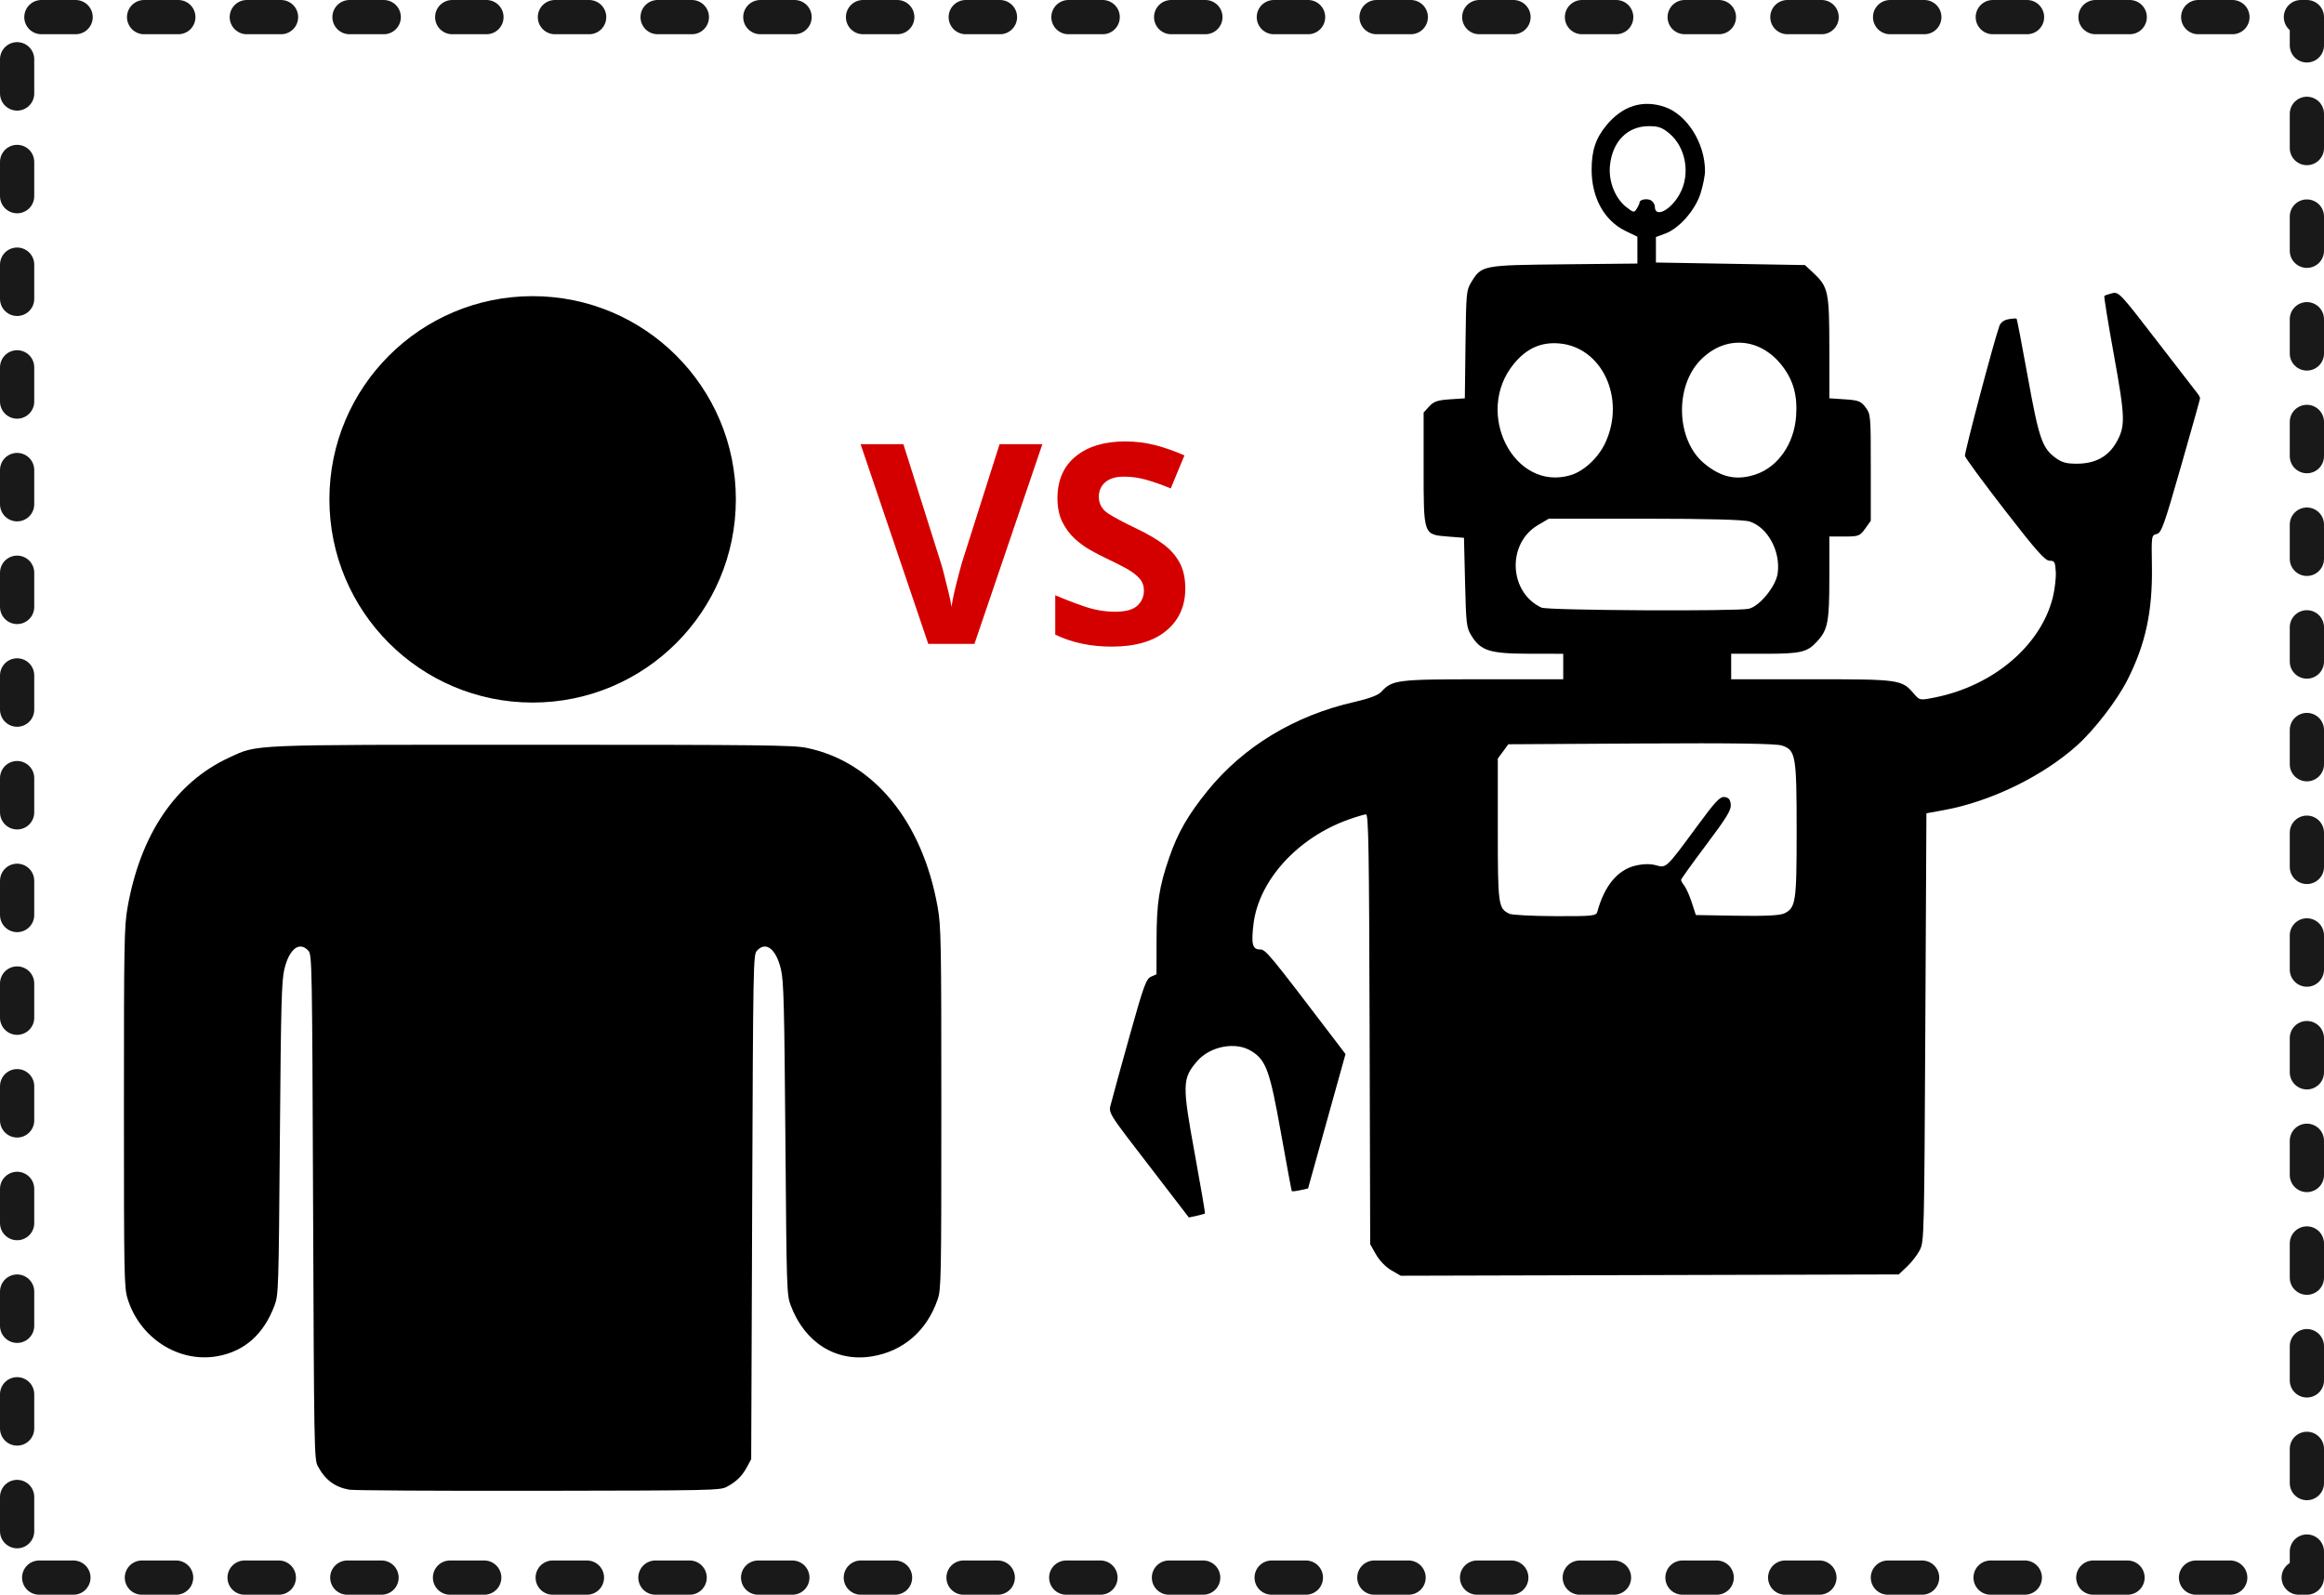
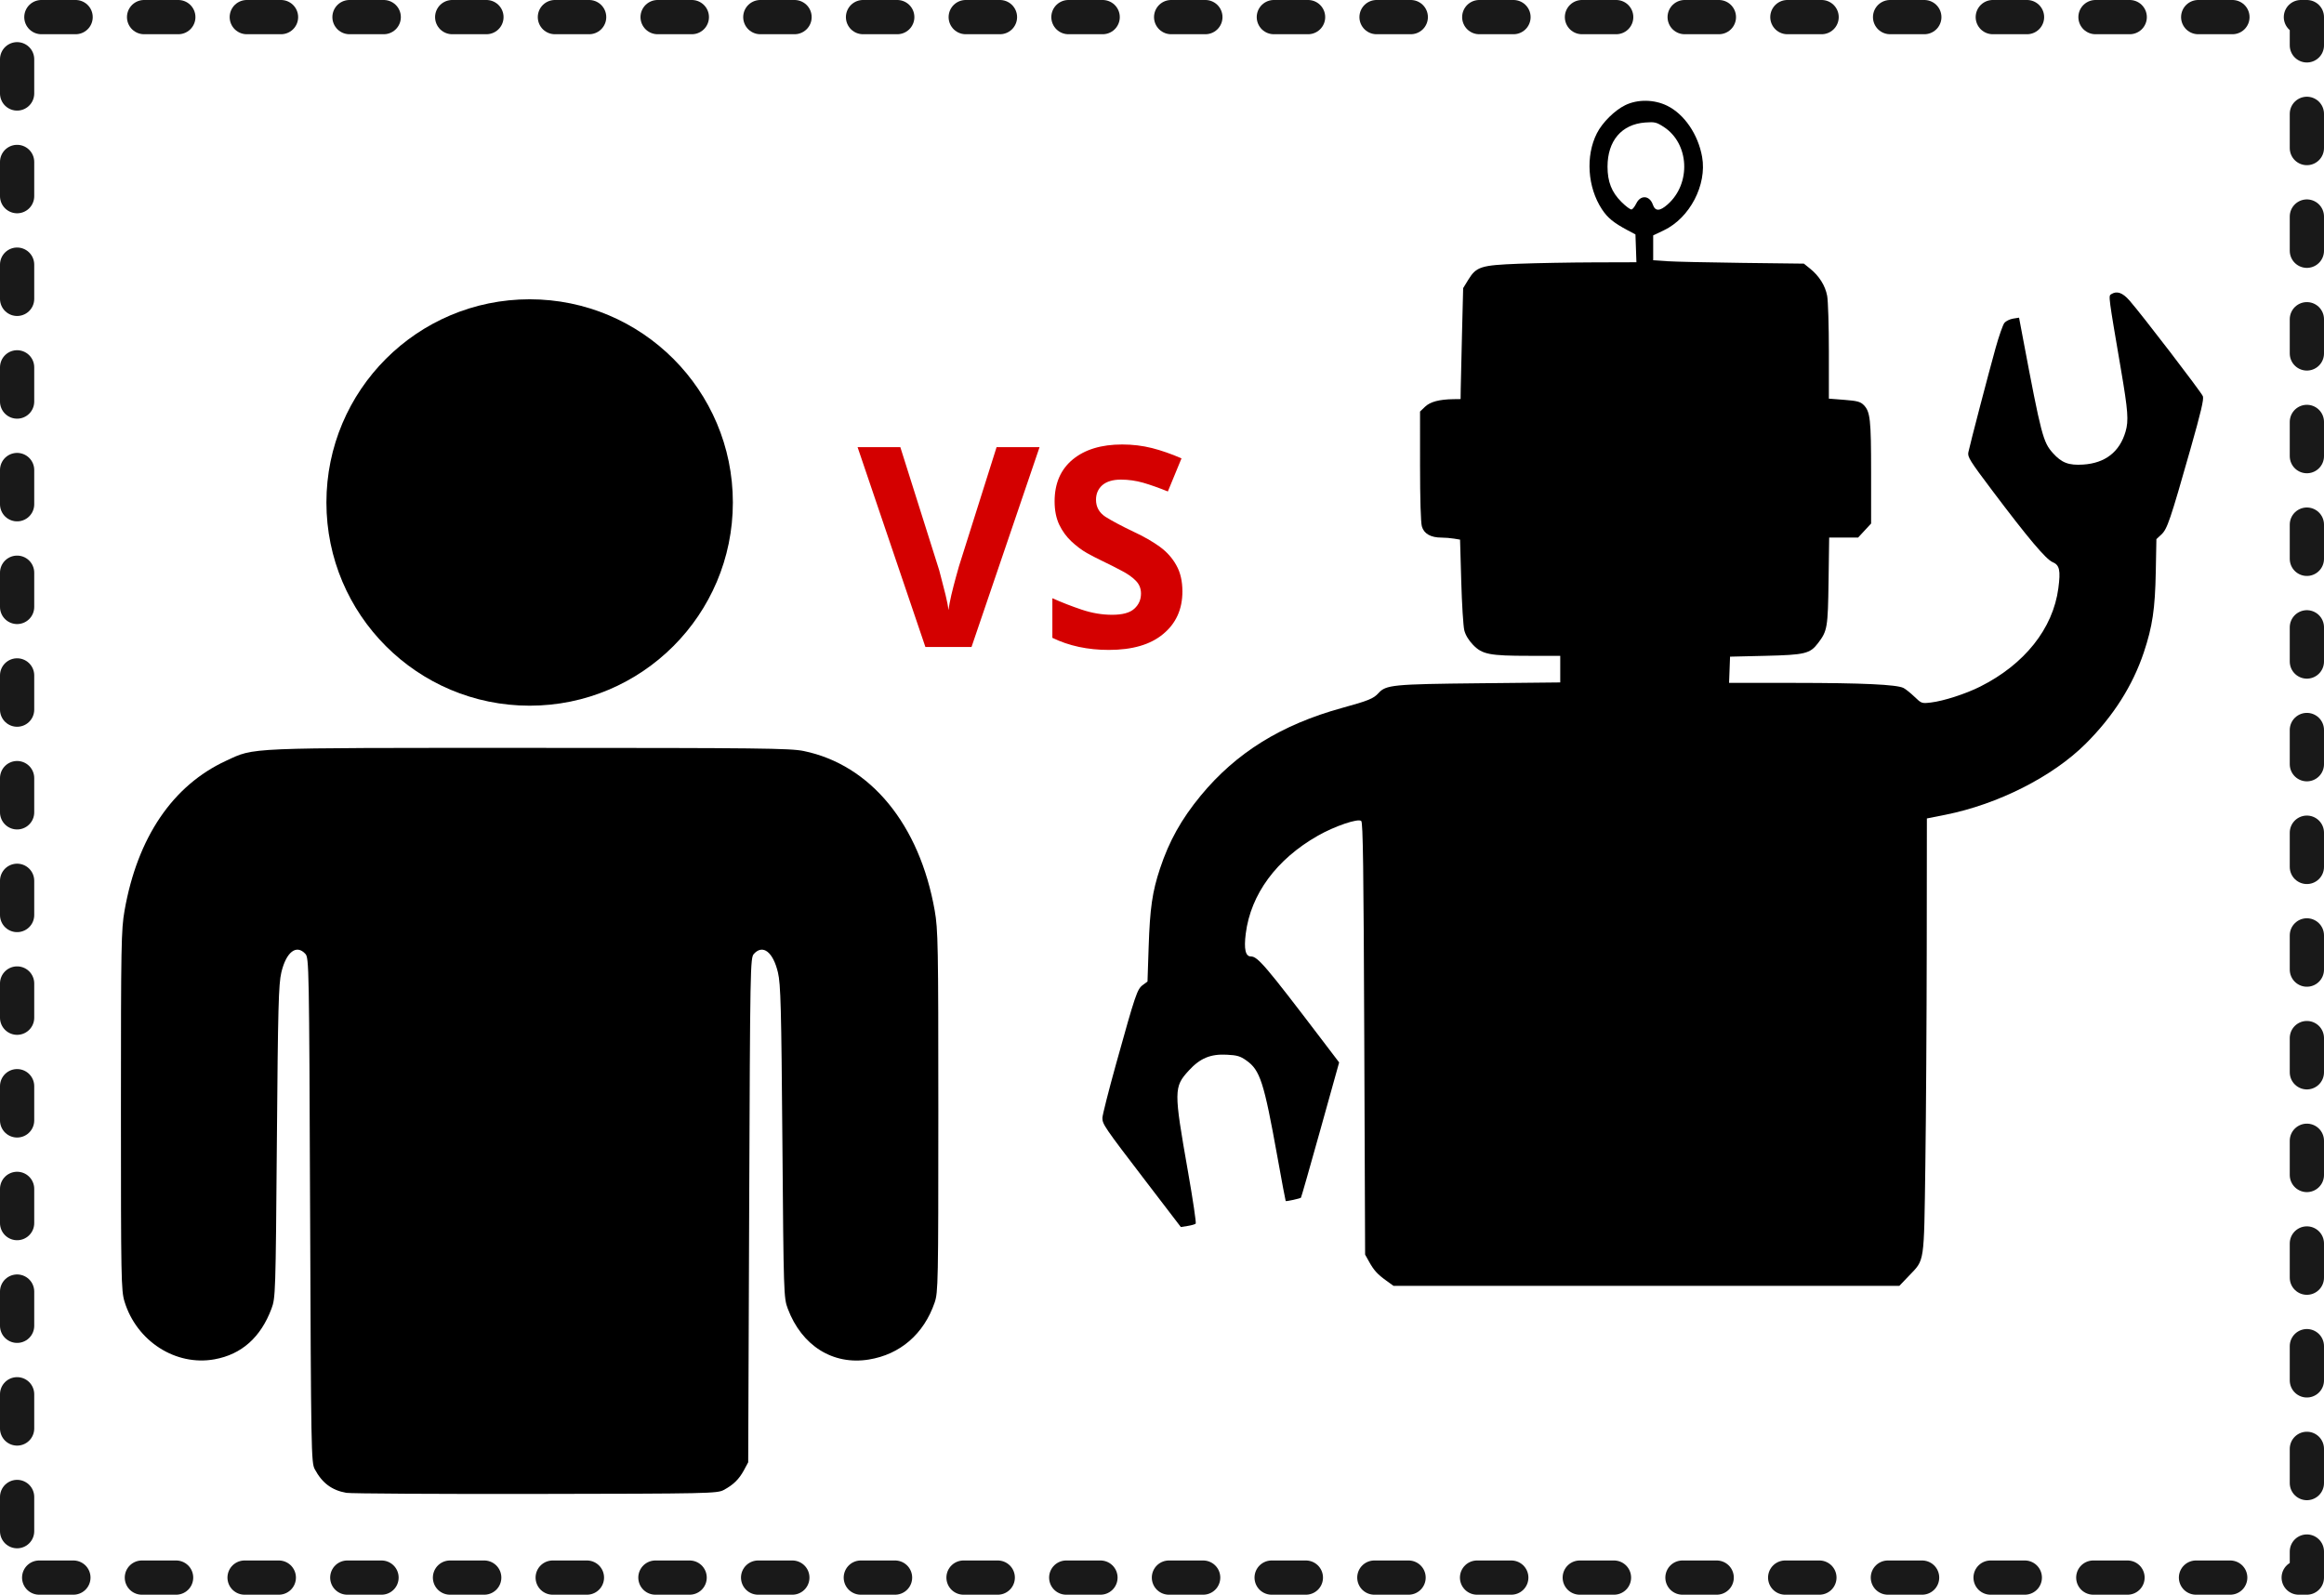
<svg xmlns="http://www.w3.org/2000/svg" width="162.241mm" height="111.342mm" viewBox="0 0 162.241 111.342" version="1.1" id="svg4909">
  <defs id="defs4903" />
-   <g id="layer1" transform="translate(-27.73677,-74.26372)">
-     <g id="g4768" transform="matrix(0.3527777,0,0,0.3527777,-112.4346,47.01975)">
-       <g style="stroke-width:1.933" transform="matrix(0.5172066,0,0,0.5172066,173.7932,121.7741)" id="g4653">
-         <path style="fill:#000000;stroke-width:1.933" d="m 565.881,483.917 c -5.563,-0.978 -9.268,-3.753 -12.1,-9.061 -1.34,-2.513 -1.416,-6.752 -1.775,-99.109 -0.364,-93.546 -0.418,-96.532 -1.804,-98.063 -3.42,-3.779 -7.34,-0.75 -9.2,7.109 -1.06,4.477 -1.294,13.355 -1.708,64.813 -0.468,58.149 -0.519,59.729 -2.057,63.83 -4.128,11.007 -11.434,17.508 -21.787,19.385 -14.847,2.692 -29.812,-6.904 -34.447,-22.09 -1.289,-4.222 -1.373,-8.745 -1.373,-73.125 0,-63.426 0.105,-69.222 1.387,-76.5 4.932,-28.001 18.414,-47.891 38.858,-57.326 11.114,-5.129 6.279,-4.924 116.13,-4.924 87.595,0 99.733,0.138 104.844,1.192 25.589,5.275 44.339,28.106 50.144,61.058 1.282,7.28 1.387,13.084 1.387,76.875 0,65.661 -0.069,69.2 -1.415,73.125 -4.131,12.042 -13.182,19.871 -25.214,21.809 -13.72,2.21 -25.646,-5.288 -30.983,-19.479 -1.544,-4.105 -1.592,-5.612 -2.055,-63.83 -0.409,-51.52 -0.641,-60.33 -1.703,-64.813 -1.863,-7.859 -5.782,-10.887 -9.202,-7.109 -1.385,1.53 -1.44,4.517 -1.804,98.063 l -0.375,96.484 -1.615,3 c -1.871,3.477 -4.073,5.633 -7.761,7.6 -2.504,1.336 -5.824,1.405 -72,1.507 -38.156,0.059 -70.725,-0.131 -72.375,-0.421 z" id="path4588" />
-         <circle style="opacity:1;fill:#000000;fill-opacity:1;stroke:none;stroke-width:18.609;stroke-linecap:round;stroke-linejoin:round;stroke-miterlimit:4;stroke-dasharray:none;stroke-opacity:1" id="path4612-1" cx="636.006" cy="104.952" r="77.757" />
+   <g id="layer1" transform="translate(-108.1543,-125.1201)">
+     <g id="g933" transform="translate(-60.20621,-27.53826)">
+       <rect y="153.853" x="169.555" height="108.952" width="159.851" id="rect4760" style="opacity:0.9;fill:none;fill-opacity:1;stroke:#000000;stroke-width:2.39;stroke-linecap:round;stroke-linejoin:round;stroke-miterlimit:4;stroke-dasharray:2.39, 4.78;stroke-dashoffset:41.326;stroke-opacity:1;paint-order:normal" />
+       <g transform="translate(41.81164,-23.84357)" id="g923">
+         <path id="path896" d="m 223.314,265.905 c -0.617,-0.447 -0.853,-0.709 -1.202,-1.336 l -0.263,-0.472 -0.059,-15.061 c -0.047,-12.001 -0.09,-15.091 -0.21,-15.211 -0.204,-0.204 -1.853,0.354 -3.038,1.03 -2.883,1.643 -4.675,4.078 -5.025,6.826 -0.138,1.083 -0.022,1.6 0.359,1.6 0.47,0 1.028,0.654 4.893,5.734 l 1.267,1.665 -1.311,4.7 c -0.721,2.585 -1.331,4.719 -1.355,4.743 -0.062,0.062 -1.031,0.274 -1.066,0.233 -0.016,-0.018 -0.278,-1.413 -0.581,-3.1 -0.94,-5.218 -1.205,-6.04 -2.167,-6.715 -0.43,-0.302 -0.642,-0.364 -1.366,-0.4 -1.139,-0.058 -1.865,0.246 -2.656,1.112 -1.042,1.14 -1.044,1.403 -0.059,7.003 0.348,1.977 0.594,3.633 0.547,3.68 -0.047,0.047 -0.3,0.12 -0.561,0.161 l -0.476,0.076 -2.423,-3.166 c -2.915,-3.809 -3.053,-4.011 -3.053,-4.45 0,-0.19 0.43,-1.889 0.955,-3.776 1.357,-4.876 1.472,-5.215 1.863,-5.504 l 0.33,-0.244 0.08,-2.41 c 0.09,-2.716 0.255,-3.854 0.792,-5.474 0.638,-1.925 1.491,-3.453 2.844,-5.096 2.469,-2.997 5.628,-4.958 9.87,-6.124 1.834,-0.505 2.192,-0.65 2.539,-1.034 0.523,-0.578 1.017,-0.626 7.057,-0.688 l 5.632,-0.058 v -0.929 -0.929 h -2.176 c -2.752,0 -3.269,-0.101 -3.909,-0.764 -0.309,-0.32 -0.53,-0.686 -0.613,-1.018 -0.072,-0.285 -0.168,-1.826 -0.213,-3.425 l -0.083,-2.906 -0.424,-0.07 c -0.233,-0.039 -0.625,-0.071 -0.87,-0.071 -0.76,-0.002 -1.23,-0.272 -1.373,-0.788 -0.077,-0.276 -0.126,-1.926 -0.126,-4.233 l -4.6e-4,-3.781 0.35,-0.335 c 0.361,-0.346 0.99,-0.514 1.98,-0.528 l 0.501,-0.007 0.01,-0.737 c 0.006,-0.405 0.046,-2.148 0.09,-3.874 l 0.079,-3.136 0.355,-0.579 c 0.565,-0.922 0.878,-1.021 3.533,-1.123 1.233,-0.047 3.585,-0.09 5.225,-0.095 l 2.983,-0.009 -0.034,-0.971 -0.034,-0.971 -0.531,-0.283 c -0.992,-0.528 -1.412,-0.871 -1.81,-1.476 -1.007,-1.53 -1.153,-3.721 -0.353,-5.3 0.383,-0.756 1.243,-1.608 1.986,-1.969 0.864,-0.419 2.013,-0.403 2.919,0.041 1.198,0.586 2.166,2.003 2.444,3.578 0.344,1.948 -0.86,4.256 -2.669,5.119 l -0.748,0.357 v 0.868 0.868 l 0.973,0.066 c 0.535,0.036 2.902,0.089 5.26,0.118 l 4.287,0.052 0.43,0.346 c 0.639,0.514 1.062,1.189 1.196,1.903 0.065,0.349 0.119,2.107 0.119,3.906 v 3.271 l 1.077,0.084 c 0.898,0.07 1.122,0.129 1.347,0.354 0.465,0.465 0.524,0.994 0.524,4.732 l 8.8e-4,3.548 -0.454,0.491 -0.454,0.491 h -1.01 -1.01 l -0.043,3.037 c -0.046,3.266 -0.082,3.477 -0.741,4.341 -0.555,0.727 -0.91,0.813 -3.659,0.878 l -2.477,0.059 -0.034,0.914 -0.034,0.914 4.575,0.003 c 4.739,0.003 7.133,0.115 7.604,0.356 0.15,0.077 0.496,0.354 0.767,0.615 0.486,0.467 0.504,0.474 1.145,0.399 0.878,-0.103 2.425,-0.602 3.432,-1.107 3.105,-1.556 5.091,-4.053 5.464,-6.87 0.166,-1.253 0.085,-1.621 -0.399,-1.823 -0.464,-0.194 -1.713,-1.675 -4.213,-4.996 -1.57,-2.085 -1.736,-2.351 -1.671,-2.672 0.109,-0.538 1.424,-5.572 1.905,-7.294 0.233,-0.831 0.508,-1.616 0.612,-1.743 0.104,-0.127 0.377,-0.261 0.606,-0.298 l 0.417,-0.067 0.275,1.456 c 1.277,6.763 1.402,7.24 2.093,8.005 0.611,0.677 1.099,0.861 2.107,0.796 1.539,-0.099 2.548,-0.884 2.961,-2.304 0.222,-0.764 0.172,-1.438 -0.322,-4.334 -0.877,-5.14 -0.877,-5.135 -0.69,-5.253 0.403,-0.255 0.794,-0.122 1.285,0.436 0.839,0.953 5.016,6.402 5.124,6.684 0.078,0.203 -0.137,1.118 -0.866,3.683 -1.417,4.986 -1.621,5.587 -2.03,5.969 l -0.349,0.326 -0.043,2.274 c -0.049,2.601 -0.231,3.822 -0.835,5.631 -0.78,2.333 -2.136,4.464 -4.061,6.382 -2.302,2.293 -6.117,4.224 -9.792,4.957 l -1.292,0.257 -0.01,9.035 c -0.006,4.969 -0.049,11.795 -0.097,15.168 -0.099,6.984 -0.037,6.568 -1.145,7.729 l -0.671,0.703 h -17.656 -17.655 z m 17.464,-75.193 c 0.295,-0.617 0.931,-0.574 1.158,0.077 0.165,0.474 0.479,0.472 1.024,-0.007 1.666,-1.463 1.526,-4.267 -0.272,-5.425 -0.502,-0.323 -0.624,-0.352 -1.287,-0.302 -1.645,0.123 -2.629,1.277 -2.629,3.084 0,1.05 0.286,1.778 0.966,2.458 0.315,0.315 0.638,0.553 0.717,0.529 0.079,-0.024 0.224,-0.211 0.321,-0.414 z" style="fill:#000000;fill-opacity:1;stroke-width:1" />
+         <g id="g4653-6" transform="matrix(0.182459,0,0,0.182459,47.47845,192.4358)" style="stroke-width:1.933">
+           <path id="path4588-6" d="m 565.881,483.917 c -5.563,-0.978 -9.268,-3.753 -12.1,-9.061 -1.34,-2.513 -1.416,-6.752 -1.775,-99.109 -0.364,-93.546 -0.418,-96.532 -1.804,-98.063 -3.42,-3.779 -7.34,-0.75 -9.2,7.109 -1.06,4.477 -1.294,13.355 -1.708,64.813 -0.468,58.149 -0.519,59.729 -2.057,63.83 -4.128,11.007 -11.434,17.508 -21.787,19.385 -14.847,2.692 -29.812,-6.904 -34.447,-22.09 -1.289,-4.222 -1.373,-8.745 -1.373,-73.125 0,-63.426 0.105,-69.222 1.387,-76.5 4.932,-28.001 18.414,-47.891 38.858,-57.326 11.114,-5.129 6.279,-4.924 116.13,-4.924 87.595,0 99.733,0.138 104.844,1.192 25.589,5.275 44.339,28.106 50.144,61.058 1.282,7.28 1.387,13.084 1.387,76.875 0,65.661 -0.069,69.2 -1.415,73.125 -4.131,12.042 -13.182,19.871 -25.214,21.809 -13.72,2.21 -25.646,-5.288 -30.983,-19.479 -1.544,-4.105 -1.592,-5.612 -2.055,-63.83 -0.409,-51.52 -0.641,-60.33 -1.703,-64.813 -1.863,-7.859 -5.782,-10.887 -9.202,-7.109 -1.385,1.53 -1.44,4.517 -1.804,98.063 l -0.375,96.484 -1.615,3 c -1.871,3.477 -4.073,5.633 -7.761,7.6 -2.504,1.336 -5.824,1.405 -72,1.507 -38.156,0.059 -70.725,-0.131 -72.375,-0.421 z" style="fill:#000000;stroke-width:1.933" />
+           <circle r="77.757" cy="104.952" cx="636.006" id="path4612-1-1" style="opacity:1;fill:#000000;fill-opacity:1;stroke:none;stroke-width:18.609;stroke-linecap:round;stroke-linejoin:round;stroke-miterlimit:4;stroke-dasharray:none;stroke-opacity:1" />
+         </g>
+         <text xml:space="preserve" style="font-style:normal;font-variant:normal;font-weight:bold;font-stretch:normal;font-size:19.524px;line-height:1.25;font-family:sans-serif;-inkscape-font-specification:'sans-serif, Bold';font-variant-ligatures:normal;font-variant-caps:normal;font-variant-numeric:normal;font-feature-settings:normal;text-align:start;letter-spacing:0px;word-spacing:0px;writing-mode:lr-tb;text-anchor:start;fill:#d40000;fill-opacity:1;stroke:none;stroke-width:0.265" x="186.419" y="221.675" id="text4679-1">
+           <tspan id="tspan4677-3" x="186.419" y="221.675" style="font-style:normal;font-variant:normal;font-weight:bold;font-stretch:normal;font-size:19.524px;font-family:sans-serif;-inkscape-font-specification:'sans-serif, Bold';font-variant-ligatures:normal;font-variant-caps:normal;font-variant-numeric:normal;font-feature-settings:normal;text-align:start;writing-mode:lr-tb;text-anchor:start;fill:#d40000;stroke-width:0.265">VS</tspan>
+         </text>
      </g>
-       <path id="path4675" d="m 672.658,328.631 c -1.09,-0.634 -2.35,-1.934 -3.022,-3.12 l -1.152,-2.034 -0.117,-42.538 c -0.098,-35.655 -0.213,-42.538 -0.71,-42.538 -0.326,0 -1.924,0.477 -3.552,1.059 -10.01,3.583 -17.674,12.034 -18.714,20.633 -0.478,3.956 -0.207,5.044 1.259,5.044 1.159,0 1.581,0.511 15.076,18.238 l 1.874,2.462 -3.707,13.303 -3.707,13.303 -1.557,0.341 c -0.856,0.188 -1.605,0.27 -1.663,0.183 -0.059,-0.087 -1.02,-5.266 -2.137,-11.509 -2.219,-12.403 -2.941,-14.4 -5.864,-16.217 -3.105,-1.93 -8.182,-0.966 -10.758,2.045 -2.911,3.402 -2.941,4.594 -0.455,18.2 1.183,6.473 2.1,11.826 2.038,11.897 -0.062,0.071 -0.804,0.279 -1.65,0.464 l -1.538,0.336 -6.714,-8.74 c -9.983,-12.996 -9.202,-11.704 -8.586,-14.194 0.287,-1.162 1.917,-7.092 3.622,-13.177 2.74,-9.783 3.225,-11.119 4.185,-11.543 l 1.086,-0.479 0.013,-6.87 c 0.013,-7.254 0.51,-10.456 2.523,-16.283 1.679,-4.857 3.709,-8.389 7.548,-13.133 7.116,-8.791 17.257,-14.931 29.09,-17.612 2.803,-0.635 4.704,-1.342 5.266,-1.96 2.204,-2.419 3.065,-2.528 20.063,-2.528 h 15.985 v -2.522 -2.522 l -6.799,-0.011 c -7.729,-0.013 -9.541,-0.584 -11.374,-3.587 -0.975,-1.597 -1.049,-2.224 -1.252,-10.526 l -0.216,-8.828 -3.168,-0.252 c -4.886,-0.389 -4.817,-0.194 -4.817,-13.589 v -10.954 l 1.1,-1.208 c 0.889,-0.976 1.672,-1.246 4.077,-1.404 l 2.977,-0.197 0.131,-10.665 c 0.126,-10.234 0.172,-10.731 1.137,-12.312 2.049,-3.358 2.171,-3.381 18.311,-3.549 l 14.568,-0.151 v -2.657 -2.657 l -2.361,-1.144 c -4.17,-2.02 -6.678,-6.533 -6.694,-12.048 -0.011,-3.828 0.799,-6.28 2.925,-8.855 3.188,-3.861 7.168,-5.117 11.522,-3.638 4.421,1.502 7.989,7.162 7.989,12.674 0,0.929 -0.399,2.936 -0.887,4.461 -1.065,3.327 -4.225,6.915 -6.992,7.938 l -1.833,0.678 v 2.522 2.522 l 14.745,0.252 14.745,0.252 1.658,1.549 c 2.964,2.77 3.167,3.725 3.168,14.915 v 9.906 l 3.074,0.203 c 2.713,0.179 3.194,0.367 4.101,1.598 1.011,1.373 1.027,1.563 1.027,11.922 v 10.527 l -1.117,1.552 c -1.049,1.457 -1.299,1.552 -4.101,1.552 h -2.983 v 8.088 c 0,8.847 -0.288,10.35 -2.429,12.689 -1.948,2.129 -3.222,2.428 -10.333,2.428 h -6.662 v 2.522 2.522 h 15.985 c 17.349,0 17.774,0.06 20.145,2.831 1.173,1.371 1.18,1.372 4.213,0.765 11.575,-2.317 20.973,-10.317 23.316,-19.845 0.39,-1.584 0.648,-3.854 0.575,-5.045 -0.12,-1.943 -0.246,-2.164 -1.235,-2.164 -0.883,0 -2.636,-1.981 -8.849,-10.004 -4.261,-5.502 -7.811,-10.333 -7.89,-10.735 -0.121,-0.622 5.694,-22.578 6.816,-25.735 0.246,-0.691 0.891,-1.163 1.818,-1.327 0.79,-0.141 1.506,-0.182 1.591,-0.092 0.085,0.09 1.077,5.262 2.205,11.494 2.219,12.262 2.86,14.122 5.54,16.07 1.261,0.916 2.188,1.153 4.403,1.123 3.492,-0.047 6.022,-1.455 7.59,-4.224 1.818,-3.211 1.771,-4.84 -0.497,-17.354 -1.138,-6.277 -1.985,-11.504 -1.883,-11.614 0.102,-0.11 0.793,-0.352 1.535,-0.538 1.31,-0.328 1.567,-0.055 8.846,9.4 4.123,5.356 7.74,10.037 8.039,10.404 0.298,0.367 0.533,0.821 0.521,1.009 -0.012,0.188 -1.711,6.242 -3.777,13.452 -3.389,11.832 -3.857,13.137 -4.801,13.382 -1.042,0.271 -1.045,0.292 -0.948,6.312 0.145,9.01 -1.253,15.5 -4.875,22.63 -2.028,3.992 -6.482,9.78 -9.891,12.854 -6.801,6.132 -17.136,11.162 -26.406,12.851 l -3.453,0.629 -0.216,42.353 c -0.21,41.208 -0.239,42.399 -1.079,44.065 -0.475,0.942 -1.61,2.417 -2.522,3.279 l -1.659,1.567 -49.276,0.13 -49.276,0.13 z m 40.769,-70.935 c 1.39,-5.139 4.015,-8.317 7.556,-9.15 1.519,-0.357 2.917,-0.383 4.044,-0.075 2.082,0.57 1.963,0.683 8.131,-7.697 3.677,-4.995 4.553,-5.926 5.464,-5.801 0.811,0.111 1.118,0.485 1.217,1.479 0.107,1.079 -0.813,2.588 -4.856,7.97 -2.743,3.652 -4.988,6.781 -4.988,6.953 0,0.173 0.302,0.704 0.671,1.18 0.369,0.477 1.029,1.97 1.467,3.319 l 0.796,2.452 8.132,0.138 c 5.458,0.092 8.531,-0.055 9.345,-0.449 2.304,-1.115 2.467,-2.196 2.467,-16.327 0,-14.946 -0.176,-15.982 -2.88,-16.903 -1.158,-0.394 -9.511,-0.517 -27.913,-0.41 l -26.26,0.152 -1.042,1.415 -1.042,1.415 v 13.985 c 0,15.038 0.09,15.687 2.312,16.736 0.509,0.24 4.573,0.451 9.032,0.468 7.356,0.029 8.129,-0.05 8.346,-0.851 z m 29.989,-59.99 c 2.142,-0.501 5.358,-4.455 5.709,-7.018 0.595,-4.35 -1.966,-9.083 -5.542,-10.243 -1.132,-0.367 -8.19,-0.558 -20.733,-0.56 l -19.016,-0.002 -2.135,1.253 c -6.199,3.637 -5.794,13.326 0.684,16.347 1.204,0.561 38.714,0.766 41.033,0.224 z m -35.302,-26.429 c 2.664,-0.786 5.509,-3.435 6.9,-6.424 4.082,-8.771 -0.645,-18.947 -9.132,-19.656 -3.626,-0.303 -6.474,0.985 -8.996,4.069 -7.917,9.681 0.054,25.308 11.228,22.012 z m 36.803,-0.208 c 4.303,-1.5 7.427,-6.023 7.84,-11.353 0.316,-4.077 -0.476,-7.077 -2.623,-9.927 -4.356,-5.783 -11.377,-6.342 -16.294,-1.296 -5.165,5.3 -4.791,15.861 0.724,20.443 3.403,2.827 6.519,3.47 10.353,2.133 z m -23.123,-53.778 c 0,-0.604 1.573,-0.86 2.313,-0.376 0.39,0.255 0.709,0.8 0.709,1.211 0,2.31 3.124,0.731 4.905,-2.48 2.167,-3.905 1.273,-9.207 -2.022,-11.996 -1.395,-1.181 -2.162,-1.455 -4.077,-1.455 -4.248,0 -7.246,3.065 -7.699,7.873 -0.291,3.089 1.052,6.444 3.269,8.166 1.41,1.095 1.533,1.112 2.05,0.286 0.303,-0.484 0.55,-1.037 0.55,-1.229 z" style="fill:#000000;stroke-width:1" />
-       <text id="text4679" y="204.656" x="567.641" style="font-style:normal;font-variant:normal;font-weight:bold;font-stretch:normal;font-size:55.344px;line-height:1.25;font-family:sans-serif;-inkscape-font-specification:'sans-serif, Bold';font-variant-ligatures:normal;font-variant-caps:normal;font-variant-numeric:normal;font-feature-settings:normal;text-align:start;letter-spacing:0px;word-spacing:0px;writing-mode:lr-tb;text-anchor:start;fill:#d40000;fill-opacity:1;stroke:none;stroke-width:0.75" xml:space="preserve">
-         <tspan style="font-style:normal;font-variant:normal;font-weight:bold;font-stretch:normal;font-size:55.344px;font-family:sans-serif;-inkscape-font-specification:'sans-serif, Bold';font-variant-ligatures:normal;font-variant-caps:normal;font-variant-numeric:normal;font-feature-settings:normal;text-align:start;writing-mode:lr-tb;text-anchor:start;fill:#d40000;stroke-width:0.75" y="204.656" x="567.641" id="tspan4677">VS</tspan>
-       </text>
    </g>
-     <rect style="opacity:0.9;fill:none;fill-opacity:1;stroke:#000000;stroke-width:2.39;stroke-linecap:round;stroke-linejoin:round;stroke-miterlimit:4;stroke-dasharray:2.39, 4.78;stroke-dashoffset:41.326;stroke-opacity:1;paint-order:normal" id="rect4760" width="159.851" height="108.952" x="28.932" y="75.459" />
  </g>
</svg>
